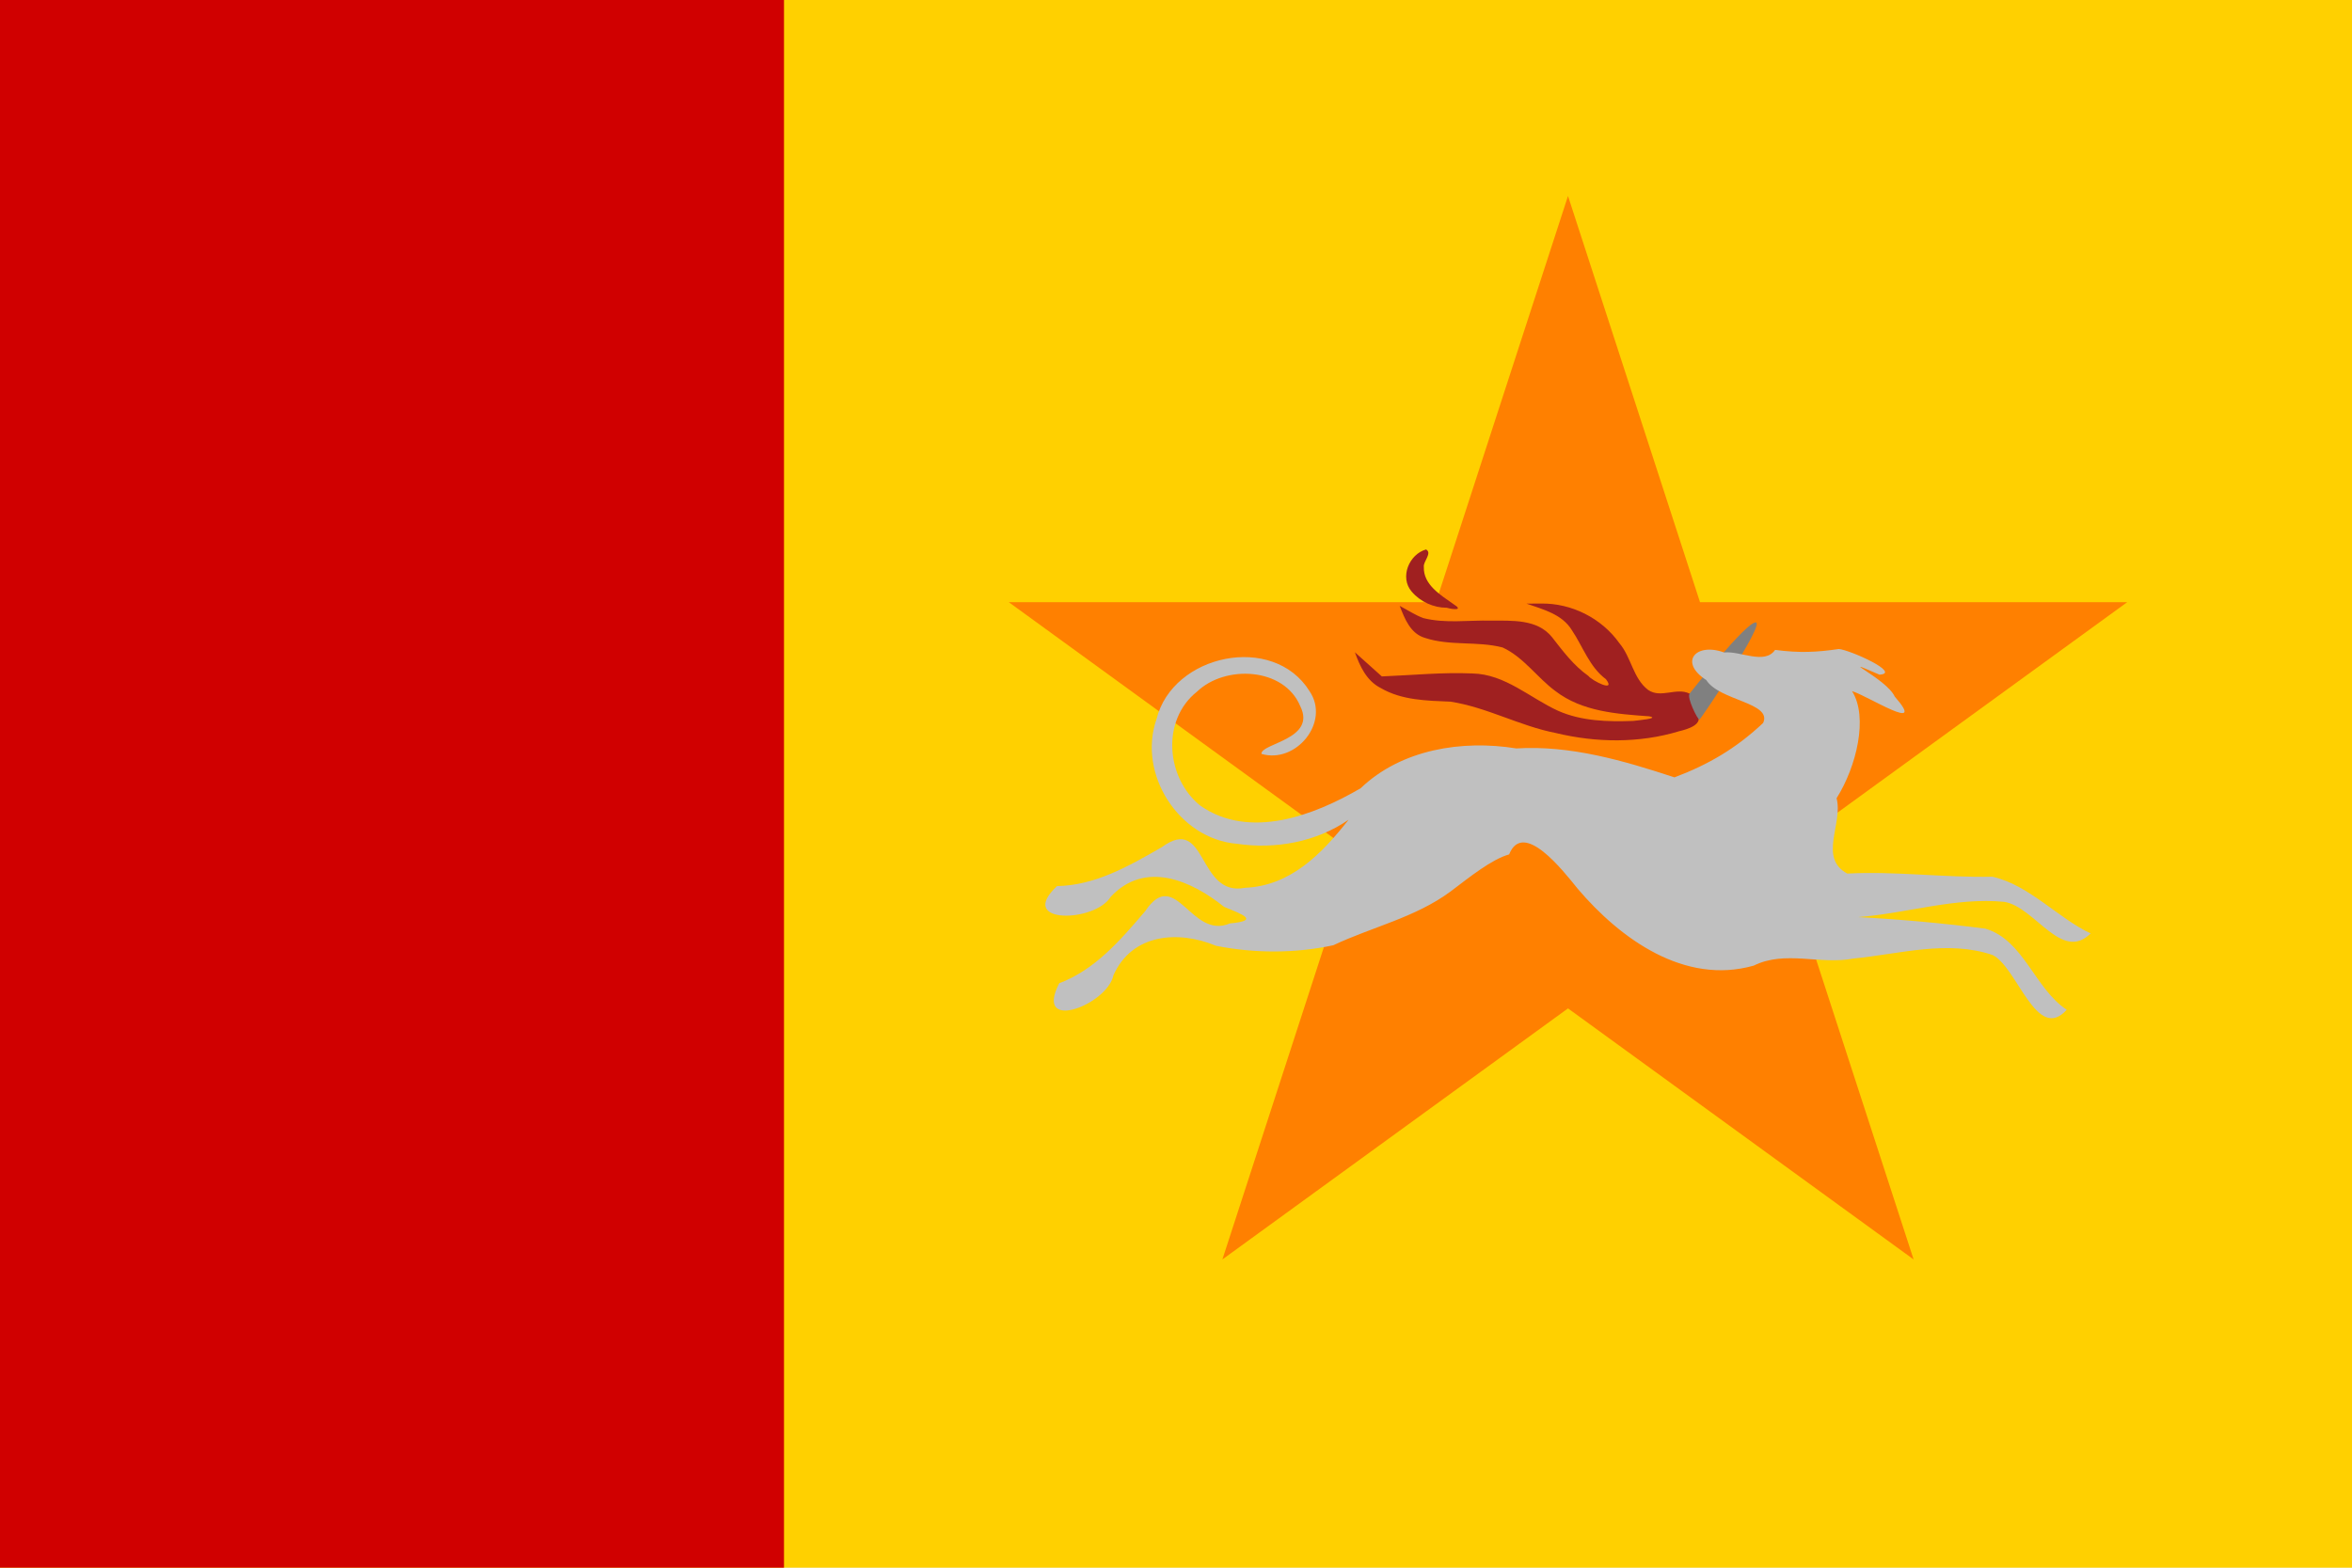
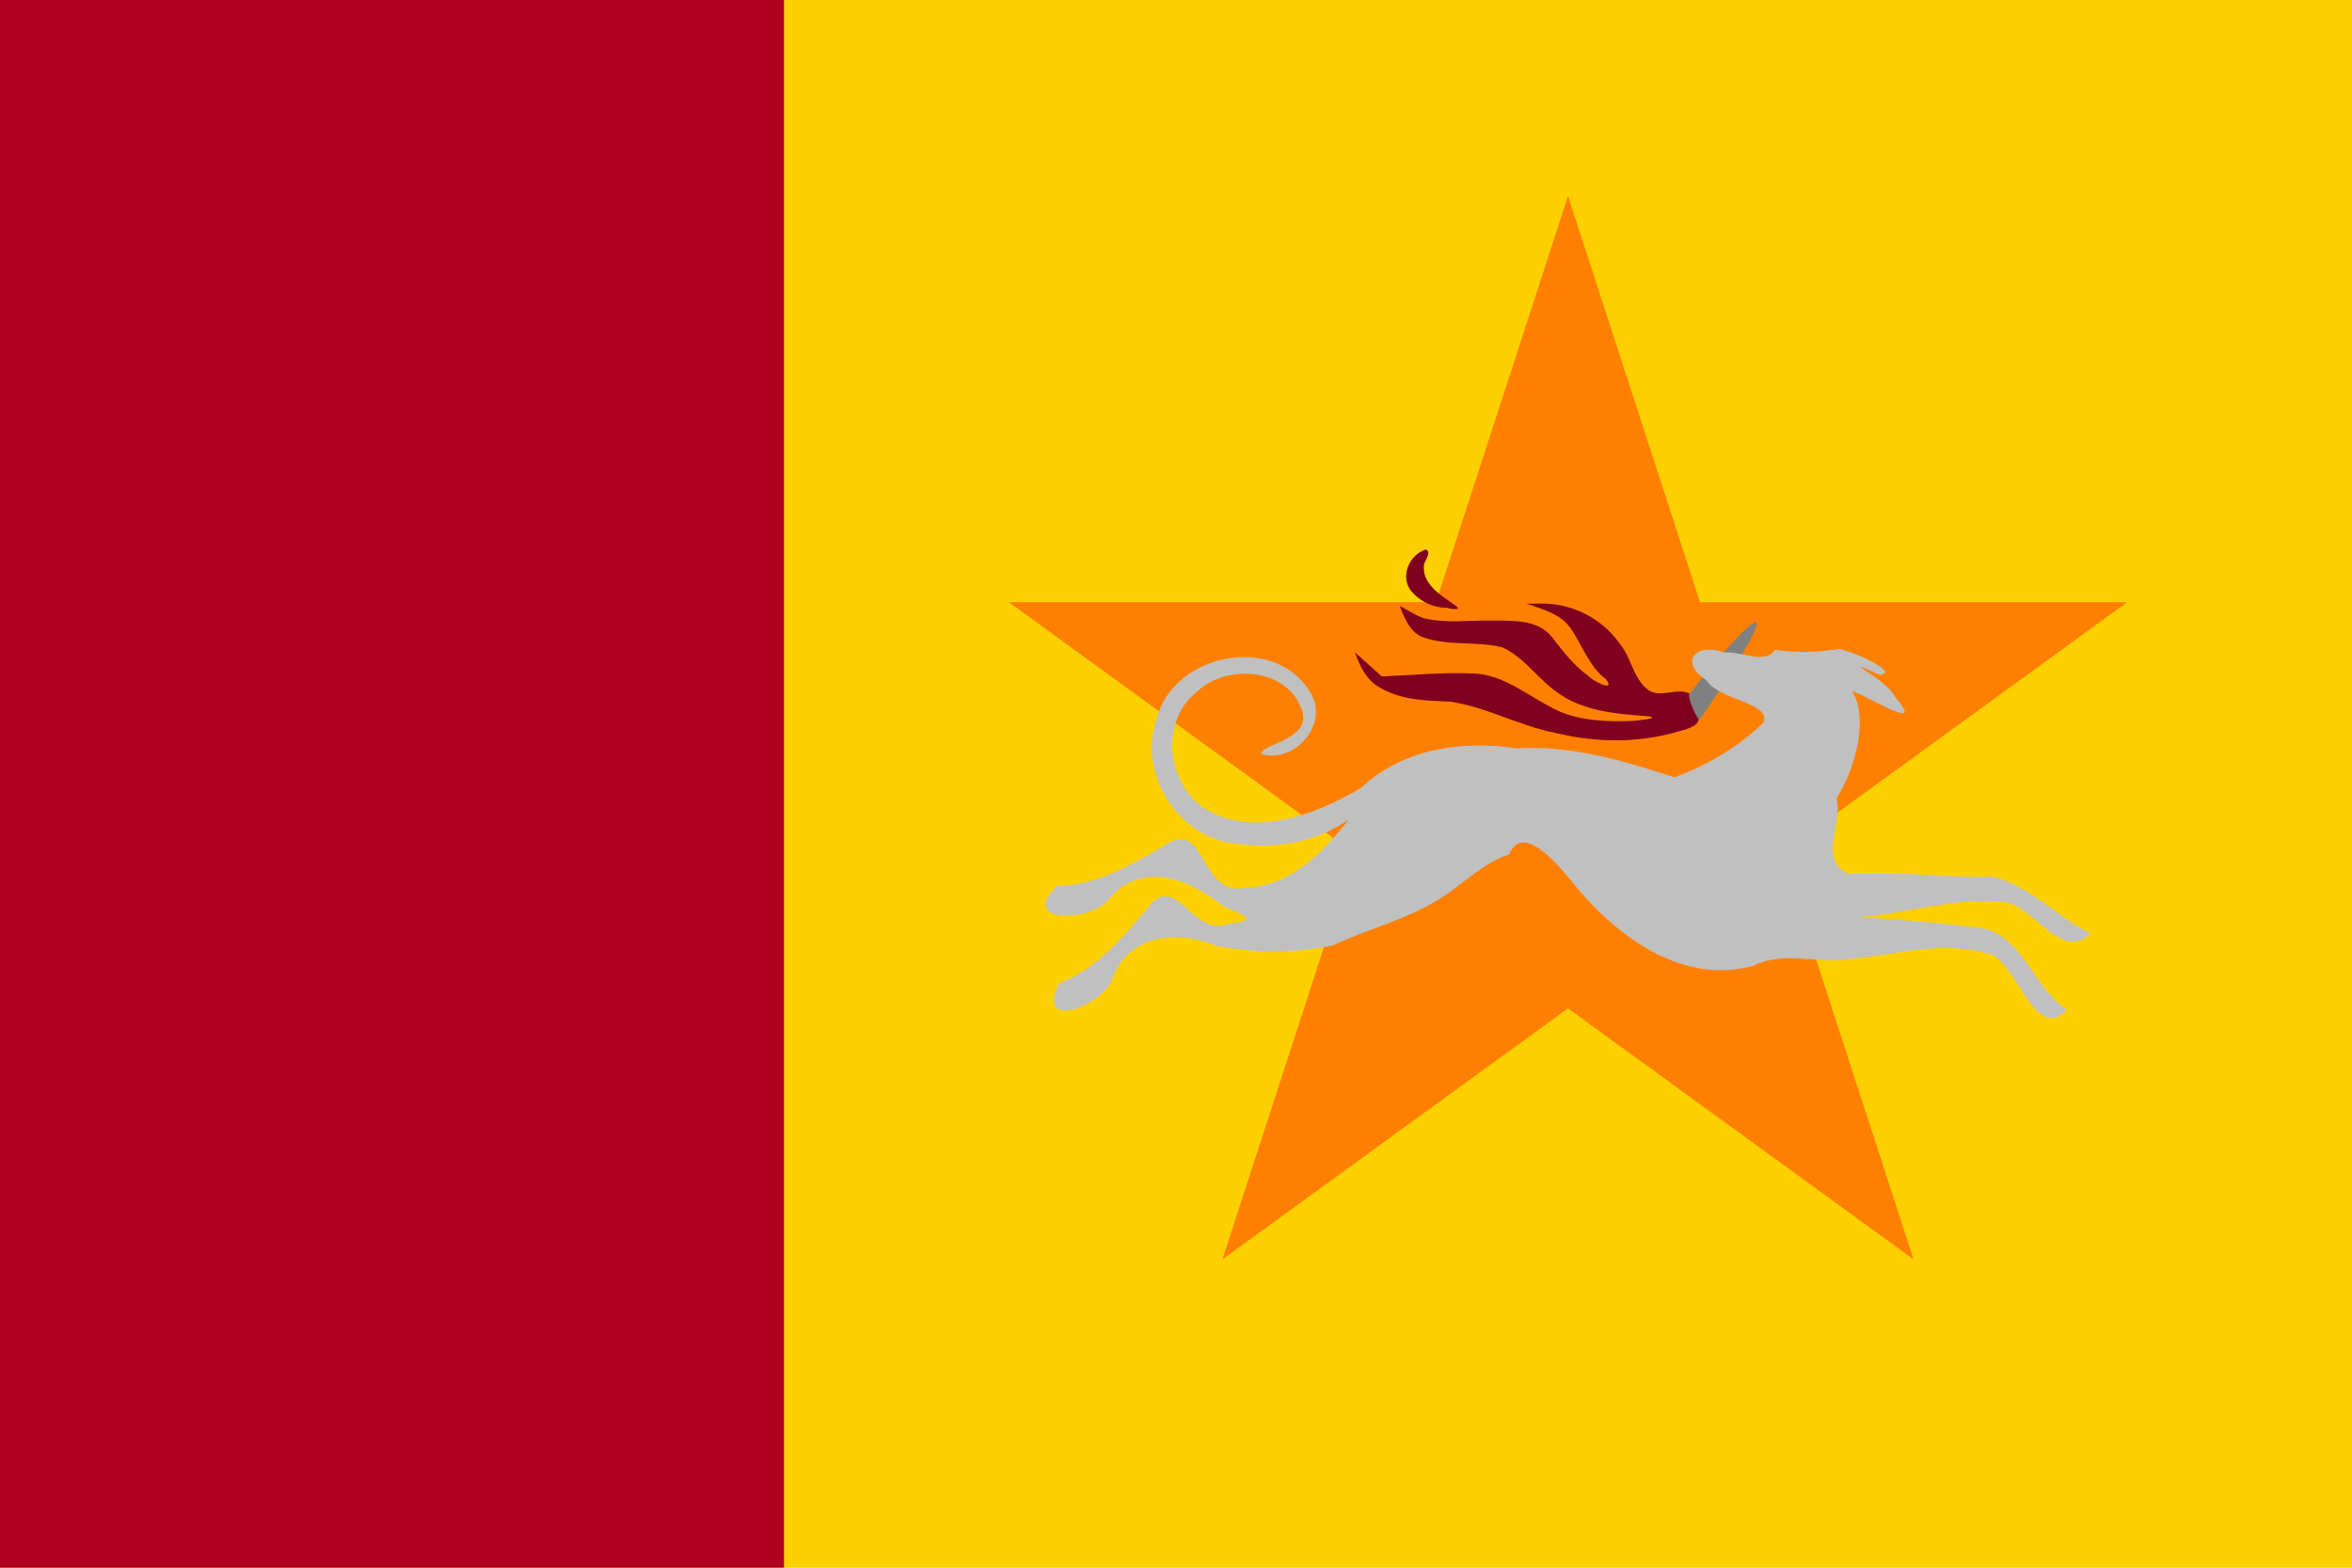
<svg xmlns="http://www.w3.org/2000/svg" xml:space="preserve" id="svg1" width="4608" height="3072" version="1.1" viewBox="0 0 1219.2 812.8">
  <defs id="defs1">
    <style id="style1">.cls-1{fill:#0283c0}.cls-2{fill:#fff}.cls-3{fill:#ef483f}</style>
  </defs>
  <path id="rect1-1" d="M 0,0 V 812.8 H 1219.2 V 0 Z" style="display:inline;fill:#ffd000;fill-opacity:1;fill-rule:evenodd;stroke:none;stroke-width:8.467;stroke-linecap:round;stroke-linejoin:round" />
-   <path id="rect2" d="M 0,0 V 812.8 H 406.4 V 0 Z" style="display:inline;fill:#d00000;fill-opacity:1;stroke-width:1;stroke-linecap:round;stroke-linejoin:round;stroke-miterlimit:128" />
+   <path id="rect2" d="M 0,0 V 812.8 H 406.4 V 0 Z" style="display:inline;fill:#b00020;fill-opacity:1;stroke-width:1;stroke-linecap:round;stroke-linejoin:round;stroke-miterlimit:128" />
  <path id="path2" d="M 812.8,101.6 744.368,312.211 H 522.918 L 702.075,442.377 633.643,652.988 812.8,522.823 991.957,652.989 923.525,442.377 1102.682,312.211 h -221.45 z" style="display:inline;fill:#ff8000;fill-opacity:1;stroke:none;stroke-width:33.867;stroke-linecap:round;stroke-linejoin:round;stroke-miterlimit:128;paint-order:stroke fill markers" />
-   <path id="path10-4" d="m 739.227,284.88 c -8.792,2.447 -13.838,14.506 -7.447,21.856 4.46,5.25 11.301,8.381 18.181,8.368 3.13,0.906 9.086,1.573 3.371,-1.95 -6.58,-4.677 -15.573,-9.986 -15.263,-19.204 -0.435,-2.79 4.522,-7.212 1.158,-9.069 z m 59.46,28.041 c -2.465,0.014 -4.929,0.028 -7.394,0.042 8.631,3.032 18.458,5.429 23.553,13.825 5.735,8.525 9.076,19.017 17.627,25.363 5.423,7.133 -7.128,0.848 -9.095,-1.688 -7.644,-5.384 -13.232,-12.898 -18.912,-20.17 -7.634,-9.459 -20.801,-8.445 -31.72,-8.526 -11.645,-0.262 -23.6,1.579 -35.015,-1.325 -4.289,-1.625 -8.134,-4.182 -12.177,-6.317 2.602,6.682 5.576,14.471 13.202,16.639 12.984,4.254 27.037,1.53 40.133,4.923 10.962,5.045 17.903,15.675 27.485,22.681 13.819,10.579 31.756,11.813 48.457,13.015 6.056,1.063 -6.289,2.161 -8.24,2.389 -13.043,0.485 -26.787,0.148 -38.896,-5.236 -14.679,-6.689 -27.501,-19.041 -44.48,-19.368 -15.652,-0.691 -31.285,0.928 -46.919,1.532 -4.654,-4.167 -9.307,-8.335 -13.961,-12.503 2.61,7.298 6.084,14.85 13.403,18.526 10.939,6.396 23.917,6.546 36.186,7.071 18.88,2.92 35.86,12.621 54.585,16.259 20.953,5.05 43.191,5.35 63.921,-0.935 4.17,-1.006 12.918,-3.434 9.343,-9.081 -1.315,-3.472 -2.629,-6.943 -3.944,-10.415 -6.807,-3.424 -14.896,2.682 -21.539,-1.946 -7.772,-5.992 -8.638,-16.821 -14.795,-24.127 -9.228,-13.033 -24.844,-20.911 -40.808,-20.629 z" style="display:inline;fill:#a02020;fill-opacity:1;fill-rule:evenodd;stroke:none;stroke-width:.265;stroke-miterlimit:4;stroke-dasharray:none" />
+   <path id="path10-4" d="m 739.227,284.88 c -8.792,2.447 -13.838,14.506 -7.447,21.856 4.46,5.25 11.301,8.381 18.181,8.368 3.13,0.906 9.086,1.573 3.371,-1.95 -6.58,-4.677 -15.573,-9.986 -15.263,-19.204 -0.435,-2.79 4.522,-7.212 1.158,-9.069 z m 59.46,28.041 c -2.465,0.014 -4.929,0.028 -7.394,0.042 8.631,3.032 18.458,5.429 23.553,13.825 5.735,8.525 9.076,19.017 17.627,25.363 5.423,7.133 -7.128,0.848 -9.095,-1.688 -7.644,-5.384 -13.232,-12.898 -18.912,-20.17 -7.634,-9.459 -20.801,-8.445 -31.72,-8.526 -11.645,-0.262 -23.6,1.579 -35.015,-1.325 -4.289,-1.625 -8.134,-4.182 -12.177,-6.317 2.602,6.682 5.576,14.471 13.202,16.639 12.984,4.254 27.037,1.53 40.133,4.923 10.962,5.045 17.903,15.675 27.485,22.681 13.819,10.579 31.756,11.813 48.457,13.015 6.056,1.063 -6.289,2.161 -8.24,2.389 -13.043,0.485 -26.787,0.148 -38.896,-5.236 -14.679,-6.689 -27.501,-19.041 -44.48,-19.368 -15.652,-0.691 -31.285,0.928 -46.919,1.532 -4.654,-4.167 -9.307,-8.335 -13.961,-12.503 2.61,7.298 6.084,14.85 13.403,18.526 10.939,6.396 23.917,6.546 36.186,7.071 18.88,2.92 35.86,12.621 54.585,16.259 20.953,5.05 43.191,5.35 63.921,-0.935 4.17,-1.006 12.918,-3.434 9.343,-9.081 -1.315,-3.472 -2.629,-6.943 -3.944,-10.415 -6.807,-3.424 -14.896,2.682 -21.539,-1.946 -7.772,-5.992 -8.638,-16.821 -14.795,-24.127 -9.228,-13.033 -24.844,-20.911 -40.808,-20.629 z" style="display:inline;fill:#800020;fill-opacity:1;fill-rule:evenodd;stroke:none;stroke-width:.265;stroke-miterlimit:4;stroke-dasharray:none" />
  <path id="_72731584-7-1" d="m 910.187,322.693 c -4.815,-0.478 -32.78,34.891 -34.358,36.93 -1.578,2.039 4.296,13.762 5.101,13.47 0.805,-0.291 34.072,-49.922 29.257,-50.4 z" style="display:inline;fill:gray;fill-opacity:1;fill-rule:evenodd;stroke:none;stroke-width:.265;stroke-miterlimit:4;stroke-dasharray:none" />
  <path id="path7-2" d="m 893.754,338.296 c -14.708,-5.374 -23.723,4.973 -9.272,14.293 6.8,10.771 34.321,11.653 29.473,22.239 -14.123,13.295 -28.507,21.628 -45.963,28.21 -26.435,-8.699 -53.949,-16.733 -81.987,-15.002 -28.09,-4.529 -59.551,0.414 -80.707,20.651 -24.156,14.107 -57.443,26.804 -82.994,9.095 -17.87,-14.264 -20.481,-44.391 -1.808,-59.188 14.644,-14.053 45.178,-12.608 53.521,7.549 8.599,17.291 -20.603,19.251 -20.114,24.722 17.795,5.302 35.858,-16.427 24.896,-32.549 -18.847,-30.241 -70.961,-19.089 -79.284,14.488 -10.025,28.411 11.581,62.196 41.737,64.684 19.85,2.954 41.158,-0.96 57.789,-12.469 -13.807,17.581 -30.043,34.307 -53.651,35.276 -24.852,4.921 -19.471,-38.327 -43.069,-21.118 -17.355,10.021 -34.693,19.874 -54.409,20.239 -21.252,19.899 19.708,18.978 27.838,5.553 17.855,-19.034 41.738,-8.465 58.789,5.212 9.195,3.81 18.868,7.131 3.012,8.582 -20.298,8.683 -28.018,-30.02 -43.947,-6.325 -13.012,15.267 -26.062,30.372 -44.53,37.342 -13.395,25.891 24.915,11.253 28.087,-4.114 9.663,-21.697 33.705,-23.426 53.182,-15.294 19.882,3.96 41.062,3.994 60.813,-0.293 20.026,-9.456 42.354,-14.324 60.581,-27.731 10.311,-7.788 21.436,-16.793 30.547,-19.365 7.286,-18.131 27.91,8.337 35.526,17.783 22.105,26 55.368,50.06 91.243,39.886 16.388,-8.107 34.317,-0.305 51.748,-3.675 23.798,-2.317 48.708,-9.8 72.151,-1.809 12.833,6.458 22.793,45.725 38.37,28.36 -16.649,-10.968 -22.262,-36.15 -42.147,-42.048 -21.834,-2.814 -43.901,-4.807 -65.948,-5.988 25.296,-1.941 50.4,-10.394 75.795,-7.898 15.91,2.677 29.614,31.425 44.71,16.347 -16.618,-7.652 -32.017,-25.252 -50.943,-29.391 -25.085,0.532 -50.126,-2.963 -75.216,-1.633 -15.135,-8.166 -2.067,-25.828 -5.547,-39.06 10.32,-16.386 16.521,-42.062 8.014,-55.52 7.799,2.235 39.47,22.597 22.102,2.78 -4.222,-9.291 -32.522,-21.986 -7.893,-11.32 11.687,-0.723 -15.273,-12.843 -21.047,-13.309 -11.42,1.674 -20.328,2.146 -33.045,0.46 -5.457,7.881 -18.095,0.417 -26.405,1.35 z" style="display:inline;fill:silver;fill-opacity:1;fill-rule:evenodd;stroke:none;stroke-width:.265;stroke-miterlimit:4;stroke-dasharray:none" />
</svg>
